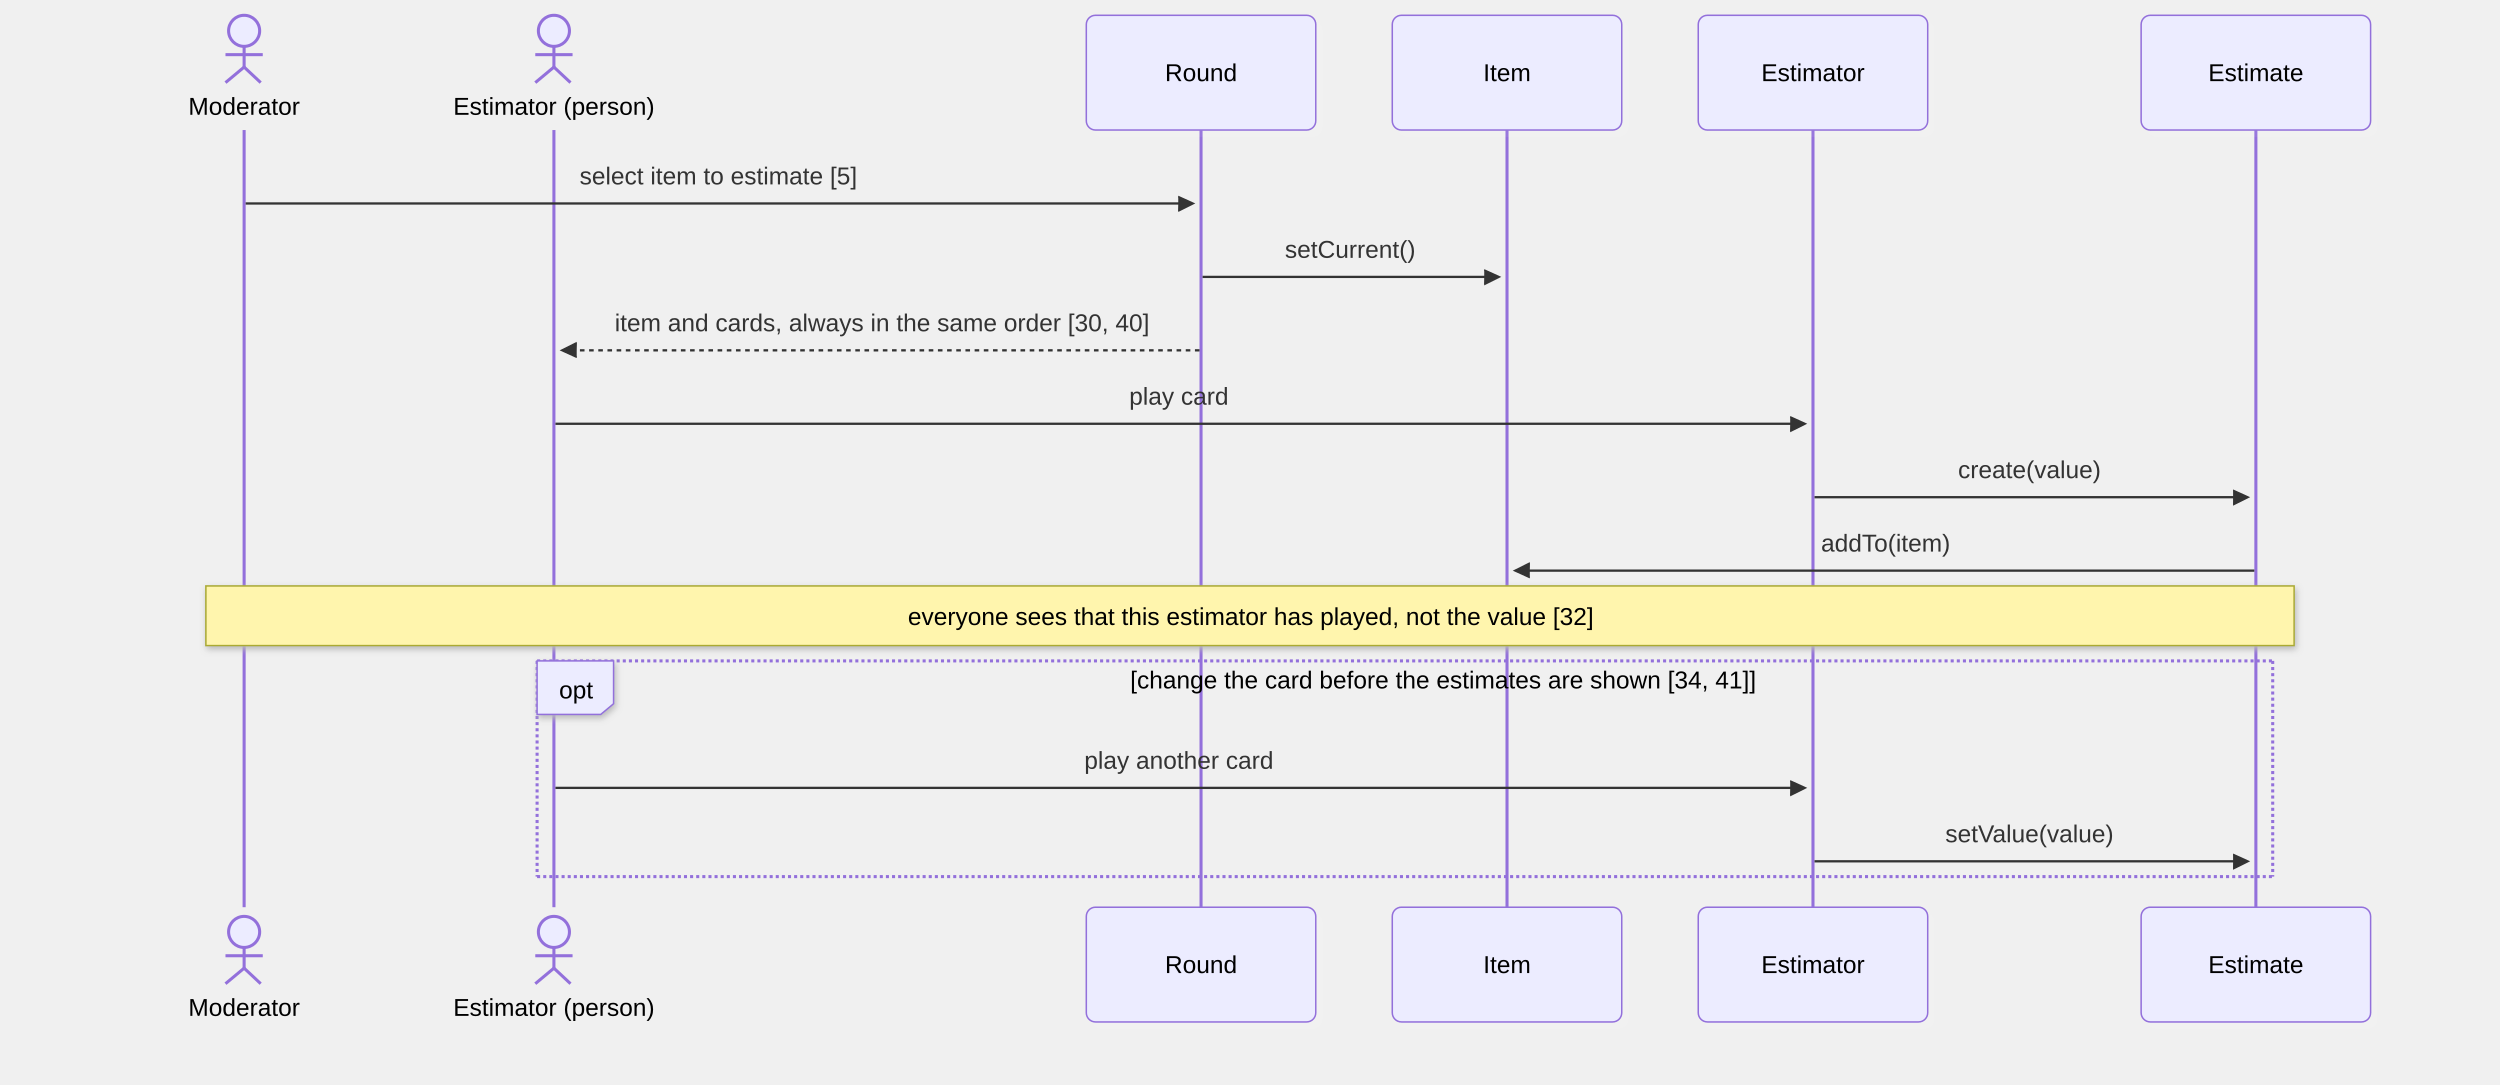
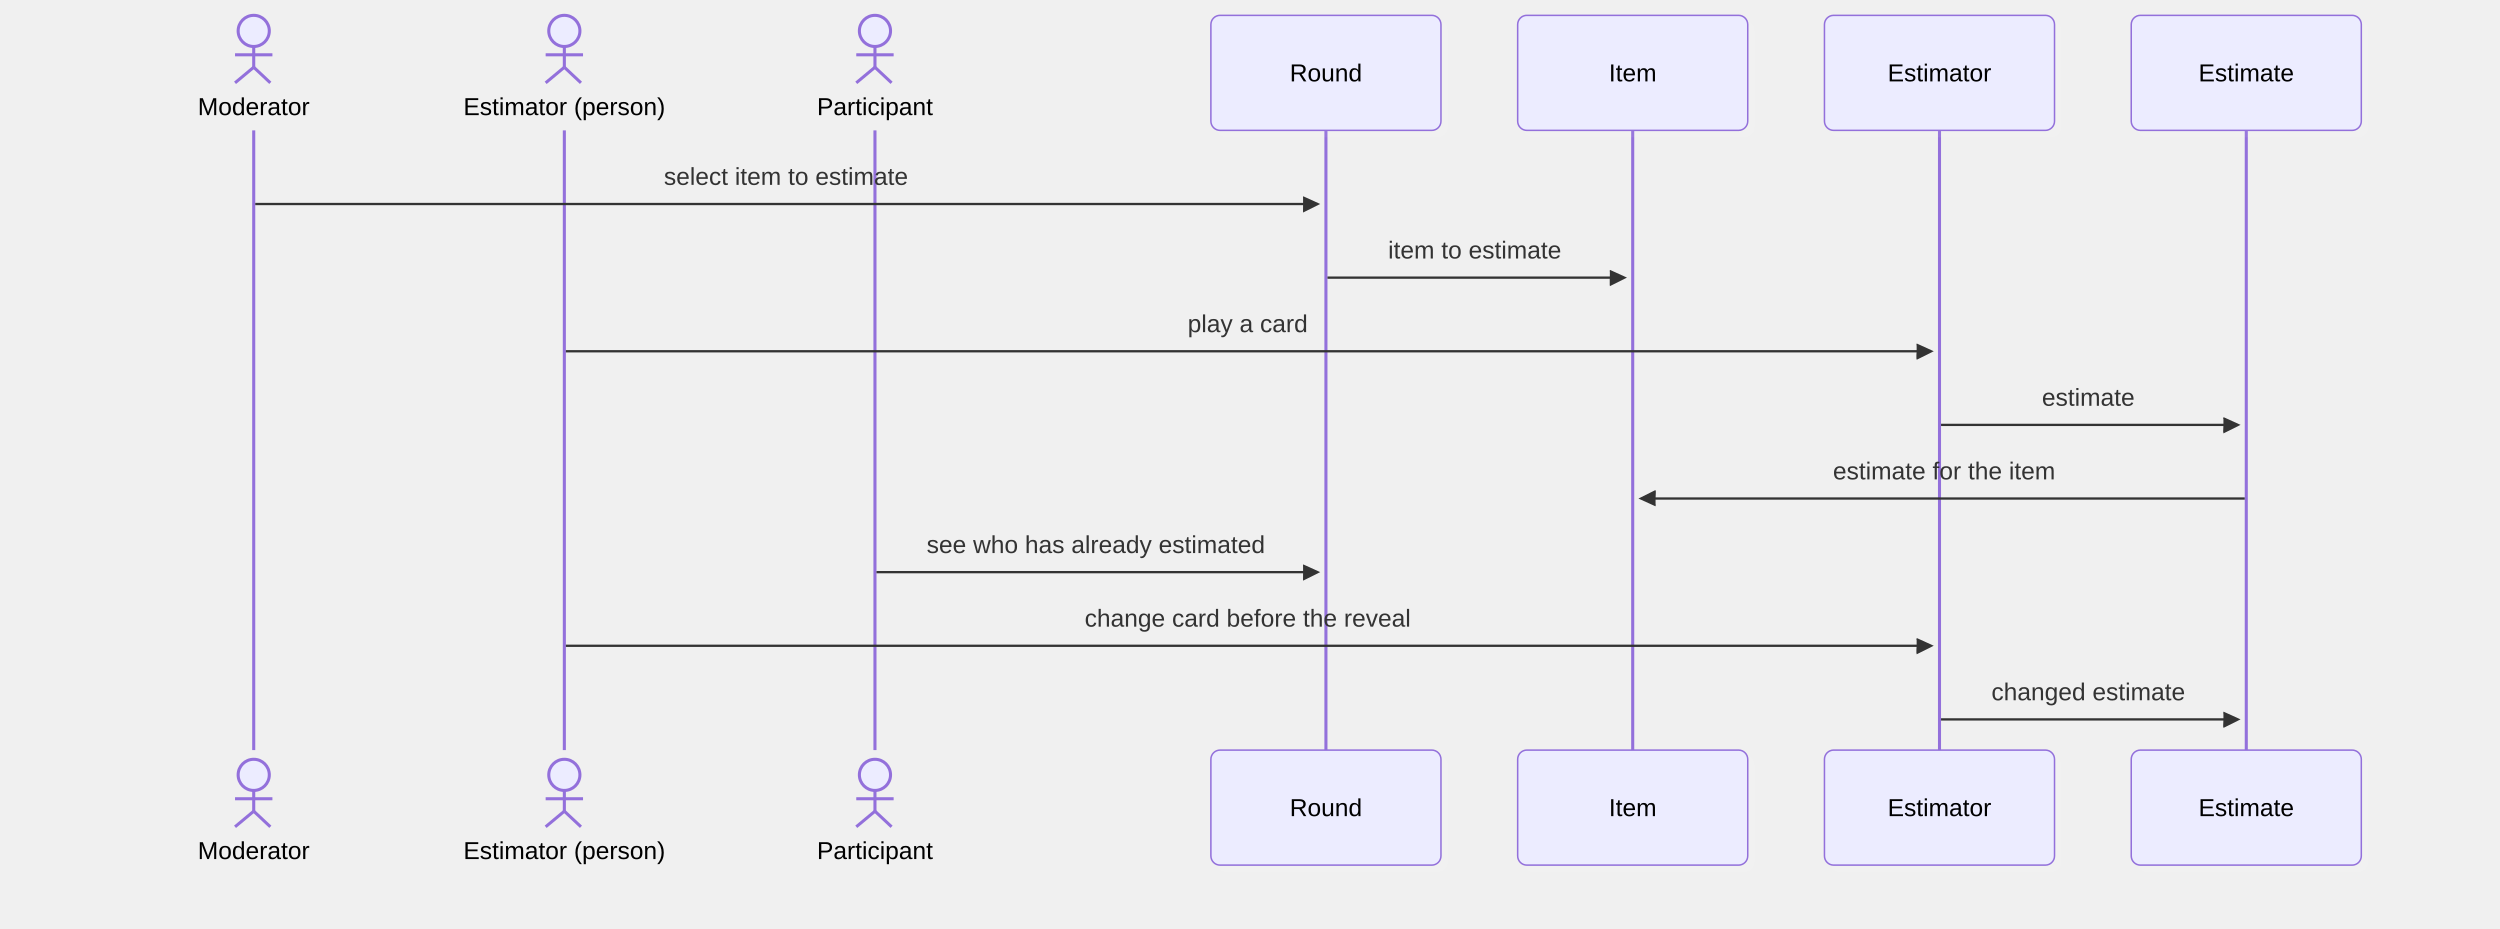
- <svg xmlns="http://www.w3.org/2000/svg" style="background-color: white;" id="container" width="1565" height="679" viewBox="-50 -10 1565 709" role="graphics-document document" aria-roledescription="sequence">
-   <g>
-     <rect x="1315" y="583" fill="#eaeaea" stroke="#666" width="150" height="75" name="ES" rx="6" ry="6" class="actor actor-bottom" data-look="neo" filter="url(#container-drop-shadow)" />
-     <text x="1390" y="620.5" dominant-baseline="central" alignment-baseline="central" class="actor actor-box" style="text-anchor: middle; font-size: 16px; font-weight: 400;">
-       <tspan x="1390" dy="0">Estimate</tspan>
-     </text>
-   </g>
-   <g>
-     <rect x="1025.5" y="583" fill="#eaeaea" stroke="#666" width="150" height="75" name="E" rx="6" ry="6" class="actor actor-bottom" data-look="neo" filter="url(#container-drop-shadow)" />
-     <text x="1100.5" y="620.5" dominant-baseline="central" alignment-baseline="central" class="actor actor-box" style="text-anchor: middle; font-size: 16px; font-weight: 400;">
-       <tspan x="1100.5" dy="0">Estimator</tspan>
-     </text>
-   </g>
-   <g>
-     <rect x="825.5" y="583" fill="#eaeaea" stroke="#666" width="150" height="75" name="I" rx="6" ry="6" class="actor actor-bottom" data-look="neo" filter="url(#container-drop-shadow)" />
-     <text x="900.5" y="620.5" dominant-baseline="central" alignment-baseline="central" class="actor actor-box" style="text-anchor: middle; font-size: 16px; font-weight: 400;">
-       <tspan x="900.5" dy="0">Item</tspan>
-     </text>
-   </g>
-   <g>
-     <rect x="625.5" y="583" fill="#eaeaea" stroke="#666" width="150" height="75" name="R" rx="6" ry="6" class="actor actor-bottom" data-look="neo" filter="url(#container-drop-shadow)" />
-     <text x="700.5" y="620.5" dominant-baseline="central" alignment-baseline="central" class="actor actor-box" style="text-anchor: middle; font-size: 16px; font-weight: 400;">
-       <tspan x="700.5" dy="0">Round</tspan>
-     </text>
-   </g>
-   <g />
-   <g />
-   <g>
-     <line id="actor5" x1="1390" y1="75" x2="1390" y2="583" class="actor-line 200" stroke-width="0.5px" stroke="#999" name="ES" data-et="life-line" data-id="ES" />
-     <g id="root-5" data-look="neo" data-et="participant" data-type="participant" data-id="ES">
-       <rect x="1315" y="0" fill="#eaeaea" stroke="#666" width="150" height="75" name="ES" rx="6" ry="6" class="actor actor-top" data-look="neo" filter="url(#container-drop-shadow)" />
-       <text x="1390" y="37.5" dominant-baseline="central" alignment-baseline="central" class="actor actor-box" style="text-anchor: middle; font-size: 16px; font-weight: 400;">
-         <tspan x="1390" dy="0">Estimate</tspan>
-       </text>
-     </g>
-   </g>
-   <g>
-     <line id="actor4" x1="1100.5" y1="75" x2="1100.5" y2="583" class="actor-line 200" stroke-width="0.5px" stroke="#999" name="E" data-et="life-line" data-id="E" />
-     <g id="root-4" data-look="neo" data-et="participant" data-type="participant" data-id="E">
-       <rect x="1025.5" y="0" fill="#eaeaea" stroke="#666" width="150" height="75" name="E" rx="6" ry="6" class="actor actor-top" data-look="neo" filter="url(#container-drop-shadow)" />
-       <text x="1100.5" y="37.5" dominant-baseline="central" alignment-baseline="central" class="actor actor-box" style="text-anchor: middle; font-size: 16px; font-weight: 400;">
-         <tspan x="1100.5" dy="0">Estimator</tspan>
-       </text>
-     </g>
-   </g>
-   <g>
-     <line id="actor3" x1="900.5" y1="75" x2="900.5" y2="583" class="actor-line 200" stroke-width="0.5px" stroke="#999" name="I" data-et="life-line" data-id="I" />
-     <g id="root-3" data-look="neo" data-et="participant" data-type="participant" data-id="I">
-       <rect x="825.5" y="0" fill="#eaeaea" stroke="#666" width="150" height="75" name="I" rx="6" ry="6" class="actor actor-top" data-look="neo" filter="url(#container-drop-shadow)" />
-       <text x="900.5" y="37.5" dominant-baseline="central" alignment-baseline="central" class="actor actor-box" style="text-anchor: middle; font-size: 16px; font-weight: 400;">
-         <tspan x="900.5" dy="0">Item</tspan>
-       </text>
-     </g>
-   </g>
-   <g>
-     <line id="actor2" x1="700.5" y1="75" x2="700.5" y2="583" class="actor-line 200" stroke-width="0.5px" stroke="#999" name="R" data-et="life-line" data-id="R" />
-     <g id="root-2" data-look="neo" data-et="participant" data-type="participant" data-id="R">
-       <rect x="625.5" y="0" fill="#eaeaea" stroke="#666" width="150" height="75" name="R" rx="6" ry="6" class="actor actor-top" data-look="neo" filter="url(#container-drop-shadow)" />
-       <text x="700.5" y="37.5" dominant-baseline="central" alignment-baseline="central" class="actor actor-box" style="text-anchor: middle; font-size: 16px; font-weight: 400;">
-         <tspan x="700.5" dy="0">Round</tspan>
-       </text>
-     </g>
-   </g>
-   <g>
-     <line id="actor1" x1="277.5" y1="75" x2="277.5" y2="583" class="actor-line 200" stroke-width="0.5px" stroke="#999" name="EP" data-et="life-line" data-id="EP" />
-   </g>
-   <g>
-     <line id="actor0" x1="75" y1="75" x2="75" y2="583" class="actor-line 200" stroke-width="0.5px" stroke="#999" name="M" data-et="life-line" data-id="M" />
+ <svg xmlns="http://www.w3.org/2000/svg" style="background-color: white;" id="container" width="1549" height="575" viewBox="-50 -10 1549 605" role="graphics-document document" aria-roledescription="sequence">
+   <g>
+     <rect x="1299" y="479" fill="#eaeaea" stroke="#666" width="150" height="75" name="ES" rx="6" ry="6" class="actor actor-bottom" data-look="neo" filter="url(#container-drop-shadow)" />
+     <text x="1374" y="516.5" dominant-baseline="central" alignment-baseline="central" class="actor actor-box" style="text-anchor: middle; font-size: 16px; font-weight: 400;">
+       <tspan x="1374" dy="0">Estimate</tspan>
+     </text>
+   </g>
+   <g>
+     <rect x="1099" y="479" fill="#eaeaea" stroke="#666" width="150" height="75" name="E" rx="6" ry="6" class="actor actor-bottom" data-look="neo" filter="url(#container-drop-shadow)" />
+     <text x="1174" y="516.5" dominant-baseline="central" alignment-baseline="central" class="actor actor-box" style="text-anchor: middle; font-size: 16px; font-weight: 400;">
+       <tspan x="1174" dy="0">Estimator</tspan>
+     </text>
+   </g>
+   <g>
+     <rect x="899" y="479" fill="#eaeaea" stroke="#666" width="150" height="75" name="I" rx="6" ry="6" class="actor actor-bottom" data-look="neo" filter="url(#container-drop-shadow)" />
+     <text x="974" y="516.5" dominant-baseline="central" alignment-baseline="central" class="actor actor-box" style="text-anchor: middle; font-size: 16px; font-weight: 400;">
+       <tspan x="974" dy="0">Item</tspan>
+     </text>
+   </g>
+   <g>
+     <rect x="699" y="479" fill="#eaeaea" stroke="#666" width="150" height="75" name="R" rx="6" ry="6" class="actor actor-bottom" data-look="neo" filter="url(#container-drop-shadow)" />
+     <text x="774" y="516.5" dominant-baseline="central" alignment-baseline="central" class="actor actor-box" style="text-anchor: middle; font-size: 16px; font-weight: 400;">
+       <tspan x="774" dy="0">Round</tspan>
+     </text>
+   </g>
+   <g />
+   <g />
+   <g />
+   <g>
+     <line id="actor6" x1="1374" y1="75" x2="1374" y2="479" class="actor-line 200" stroke-width="0.5px" stroke="#999" name="ES" data-et="life-line" data-id="ES" />
+     <g id="root-6" data-look="neo" data-et="participant" data-type="participant" data-id="ES">
+       <rect x="1299" y="0" fill="#eaeaea" stroke="#666" width="150" height="75" name="ES" rx="6" ry="6" class="actor actor-top" data-look="neo" filter="url(#container-drop-shadow)" />
+       <text x="1374" y="37.5" dominant-baseline="central" alignment-baseline="central" class="actor actor-box" style="text-anchor: middle; font-size: 16px; font-weight: 400;">
+         <tspan x="1374" dy="0">Estimate</tspan>
+       </text>
+     </g>
+   </g>
+   <g>
+     <line id="actor5" x1="1174" y1="75" x2="1174" y2="479" class="actor-line 200" stroke-width="0.5px" stroke="#999" name="E" data-et="life-line" data-id="E" />
+     <g id="root-5" data-look="neo" data-et="participant" data-type="participant" data-id="E">
+       <rect x="1099" y="0" fill="#eaeaea" stroke="#666" width="150" height="75" name="E" rx="6" ry="6" class="actor actor-top" data-look="neo" filter="url(#container-drop-shadow)" />
+       <text x="1174" y="37.5" dominant-baseline="central" alignment-baseline="central" class="actor actor-box" style="text-anchor: middle; font-size: 16px; font-weight: 400;">
+         <tspan x="1174" dy="0">Estimator</tspan>
+       </text>
+     </g>
+   </g>
+   <g>
+     <line id="actor4" x1="974" y1="75" x2="974" y2="479" class="actor-line 200" stroke-width="0.5px" stroke="#999" name="I" data-et="life-line" data-id="I" />
+     <g id="root-4" data-look="neo" data-et="participant" data-type="participant" data-id="I">
+       <rect x="899" y="0" fill="#eaeaea" stroke="#666" width="150" height="75" name="I" rx="6" ry="6" class="actor actor-top" data-look="neo" filter="url(#container-drop-shadow)" />
+       <text x="974" y="37.5" dominant-baseline="central" alignment-baseline="central" class="actor actor-box" style="text-anchor: middle; font-size: 16px; font-weight: 400;">
+         <tspan x="974" dy="0">Item</tspan>
+       </text>
+     </g>
+   </g>
+   <g>
+     <line id="actor3" x1="774" y1="75" x2="774" y2="479" class="actor-line 200" stroke-width="0.5px" stroke="#999" name="R" data-et="life-line" data-id="R" />
+     <g id="root-3" data-look="neo" data-et="participant" data-type="participant" data-id="R">
+       <rect x="699" y="0" fill="#eaeaea" stroke="#666" width="150" height="75" name="R" rx="6" ry="6" class="actor actor-top" data-look="neo" filter="url(#container-drop-shadow)" />
+       <text x="774" y="37.5" dominant-baseline="central" alignment-baseline="central" class="actor actor-box" style="text-anchor: middle; font-size: 16px; font-weight: 400;">
+         <tspan x="774" dy="0">Round</tspan>
+       </text>
+     </g>
+   </g>
+   <g>
+     <line id="actor2" x1="480" y1="75" x2="480" y2="479" class="actor-line 200" stroke-width="0.5px" stroke="#999" name="PT" data-et="life-line" data-id="PT" />
+   </g>
+   <g>
+     <line id="actor1" x1="277.5" y1="75" x2="277.5" y2="479" class="actor-line 200" stroke-width="0.5px" stroke="#999" name="EP" data-et="life-line" data-id="EP" />
+   </g>
+   <g>
+     <line id="actor0" x1="75" y1="75" x2="75" y2="479" class="actor-line 200" stroke-width="0.5px" stroke="#999" name="M" data-et="life-line" data-id="M" />
  </g>
  <style>#container{font-family:"trebuchet ms",verdana,arial,sans-serif;font-size:16px;fill:#333;}@keyframes edge-animation-frame{from{stroke-dashoffset:0;}}@keyframes dash{to{stroke-dashoffset:0;}}#container .edge-animation-slow{stroke-dasharray:9,5!important;stroke-dashoffset:900;animation:dash 50s linear infinite;stroke-linecap:round;}#container .edge-animation-fast{stroke-dasharray:9,5!important;stroke-dashoffset:900;animation:dash 20s linear infinite;stroke-linecap:round;}#container .error-icon{fill:#552222;}#container .error-text{fill:#552222;stroke:#552222;}#container .edge-thickness-normal{stroke-width:1px;}#container .edge-thickness-thick{stroke-width:3.5px;}#container .edge-pattern-solid{stroke-dasharray:0;}#container .edge-thickness-invisible{stroke-width:0;fill:none;}#container .edge-pattern-dashed{stroke-dasharray:3;}#container .edge-pattern-dotted{stroke-dasharray:2;}#container .marker{fill:#333333;stroke:#333333;}#container .marker.cross{stroke:#333333;}#container svg{font-family:"trebuchet ms",verdana,arial,sans-serif;font-size:16px;}#container p{margin:0;}#container .actor{stroke:#9370DB;fill:#ECECFF;stroke-width:1;}#container rect.actor.outer-path[data-look="neo"]{filter:drop-shadow(1px 2px 2px rgba(185, 185, 185, 1));}#container rect.note[data-look="neo"]{stroke:#aaaa33;fill:#fff5ad;filter:drop-shadow(1px 2px 2px rgba(185, 185, 185, 1));}#container text.actor&gt;tspan{fill:black;stroke:none;}#container .actor-line{stroke:#9370DB;}#container .innerArc{stroke-width:1.5;stroke-dasharray:none;}#container .messageLine0{stroke-width:1.5;stroke-dasharray:none;stroke:#333;}#container .messageLine1{stroke-width:1.5;stroke-dasharray:2,2;stroke:#333;}#container [id$="-arrowhead"] path{fill:#333;stroke:#333;}#container .sequenceNumber{fill:white;}#container [id$="-sequencenumber"]{fill:#333;}#container [id$="-crosshead"] path{fill:#333;stroke:#333;}#container .messageText{fill:#333;stroke:none;}#container .labelBox{stroke:#9370DB;fill:#ECECFF;filter:drop-shadow(1px 2px 2px rgba(185, 185, 185, 1));}#container .labelText,#container .labelText&gt;tspan{fill:black;stroke:none;}#container .loopText,#container .loopText&gt;tspan{fill:black;stroke:none;}#container .sectionTitle,#container .sectionTitle&gt;tspan{fill:black;stroke:none;}#container .loopLine{stroke-width:2px;stroke-dasharray:2,2;stroke:#9370DB;fill:#9370DB;}#container .note{stroke:#aaaa33;fill:#fff5ad;}#container .noteText,#container .noteText&gt;tspan{fill:black;stroke:none;}#container .activation0{fill:#f4f4f4;stroke:#666;}#container .activation1{fill:#f4f4f4;stroke:#666;}#container .activation2{fill:#f4f4f4;stroke:#666;}#container .actorPopupMenu{position:absolute;}#container .actorPopupMenuPanel{position:absolute;fill:#ECECFF;box-shadow:0px 8px 16px 0px rgba(0,0,0,0.2);filter:drop-shadow(3px 5px 2px rgb(0 0 0 / 0.4));}#container .actor-man circle,#container line{fill:#ECECFF;stroke-width:2px;}#container g rect.rect{filter:drop-shadow(1px 2px 2px rgba(185, 185, 185, 1));stroke:#9370DB;}#container .node .neo-node{stroke:#9370DB;}#container [data-look="neo"].node rect,#container [data-look="neo"].cluster rect,#container [data-look="neo"].node polygon{stroke:#9370DB;filter:drop-shadow(1px 2px 2px rgba(185, 185, 185, 1));}#container [data-look="neo"].swimlane.cluster rect{filter:none;}#container [data-look="neo"].node path{stroke:#9370DB;stroke-width:1px;}#container [data-look="neo"].node .outer-path{filter:drop-shadow(1px 2px 2px rgba(185, 185, 185, 1));}#container [data-look="neo"].node .neo-line path{stroke:#9370DB;filter:none;}#container [data-look="neo"].node circle{stroke:#9370DB;filter:drop-shadow(1px 2px 2px rgba(185, 185, 185, 1));}#container [data-look="neo"].node circle .state-start{fill:#000000;}#container [data-look="neo"].icon-shape .icon{fill:#9370DB;filter:drop-shadow(1px 2px 2px rgba(185, 185, 185, 1));}#container [data-look="neo"].icon-shape .icon-neo path{stroke:#9370DB;filter:drop-shadow(1px 2px 2px rgba(185, 185, 185, 1));}#container :root{--mermaid-font-family:"trebuchet ms",verdana,arial,sans-serif;}</style>
  <g />
  <defs>
    <symbol id="container-computer" width="24" height="24">
      <path transform="scale(.5)" d="M2 2v13h20v-13h-20zm18 11h-16v-9h16v9zm-10.228 6l.466-1h3.524l.467 1h-4.457zm14.228 3h-24l2-6h2.104l-1.33 4h18.45l-1.297-4h2.073l2 6zm-5-10h-14v-7h14v7z" />
    </symbol>
  </defs>
  <defs>
    <symbol id="container-database" fill-rule="evenodd" clip-rule="evenodd">
      <path transform="scale(.5)" d="M12.258.001l.256.004.255.005.253.008.251.01.249.012.247.015.246.016.242.019.241.02.239.023.236.024.233.027.231.028.229.031.225.032.223.034.22.036.217.038.214.04.211.041.208.043.205.045.201.046.198.048.194.05.191.051.187.053.183.054.18.056.175.057.172.059.168.06.163.061.16.063.155.064.15.066.074.033.073.033.071.034.07.034.069.035.068.035.067.035.066.035.064.036.064.036.062.036.06.036.06.037.058.037.058.037.055.038.055.038.053.038.052.038.051.039.05.039.048.039.047.039.045.04.044.04.043.04.041.04.04.041.039.041.037.041.036.041.034.041.033.042.032.042.03.042.029.042.027.042.026.043.024.043.023.043.021.043.02.043.018.044.017.043.015.044.013.044.012.044.011.045.009.044.007.045.006.045.004.045.002.045.001.045v17l-.001.045-.002.045-.004.045-.006.045-.007.045-.009.044-.011.045-.012.044-.013.044-.015.044-.017.043-.018.044-.02.043-.021.043-.023.043-.024.043-.026.043-.027.042-.029.042-.03.042-.032.042-.033.042-.034.041-.036.041-.037.041-.039.041-.04.041-.041.04-.043.04-.044.04-.045.04-.047.039-.048.039-.05.039-.051.039-.052.038-.053.038-.055.038-.055.038-.058.037-.058.037-.06.037-.06.036-.062.036-.064.036-.064.036-.066.035-.067.035-.068.035-.069.035-.07.034-.071.034-.073.033-.074.033-.15.066-.155.064-.16.063-.163.061-.168.06-.172.059-.175.057-.18.056-.183.054-.187.053-.191.051-.194.05-.198.048-.201.046-.205.045-.208.043-.211.041-.214.04-.217.038-.22.036-.223.034-.225.032-.229.031-.231.028-.233.027-.236.024-.239.023-.241.02-.242.019-.246.016-.247.015-.249.012-.251.01-.253.008-.255.005-.256.004-.258.001-.258-.001-.256-.004-.255-.005-.253-.008-.251-.01-.249-.012-.247-.015-.245-.016-.243-.019-.241-.02-.238-.023-.236-.024-.234-.027-.231-.028-.228-.031-.226-.032-.223-.034-.22-.036-.217-.038-.214-.04-.211-.041-.208-.043-.204-.045-.201-.046-.198-.048-.195-.05-.19-.051-.187-.053-.184-.054-.179-.056-.176-.057-.172-.059-.167-.06-.164-.061-.159-.063-.155-.064-.151-.066-.074-.033-.072-.033-.072-.034-.07-.034-.069-.035-.068-.035-.067-.035-.066-.035-.064-.036-.063-.036-.062-.036-.061-.036-.06-.037-.058-.037-.057-.037-.056-.038-.055-.038-.053-.038-.052-.038-.051-.039-.049-.039-.049-.039-.046-.039-.046-.04-.044-.04-.043-.04-.041-.04-.04-.041-.039-.041-.037-.041-.036-.041-.034-.041-.033-.042-.032-.042-.03-.042-.029-.042-.027-.042-.026-.043-.024-.043-.023-.043-.021-.043-.02-.043-.018-.044-.017-.043-.015-.044-.013-.044-.012-.044-.011-.045-.009-.044-.007-.045-.006-.045-.004-.045-.002-.045-.001-.045v-17l.001-.045.002-.045.004-.045.006-.045.007-.045.009-.044.011-.045.012-.044.013-.044.015-.044.017-.043.018-.044.02-.043.021-.043.023-.043.024-.043.026-.043.027-.042.029-.042.03-.042.032-.042.033-.042.034-.041.036-.041.037-.041.039-.041.04-.041.041-.04.043-.04.044-.04.046-.04.046-.039.049-.039.049-.039.051-.039.052-.038.053-.038.055-.038.056-.038.057-.037.058-.037.06-.037.061-.036.062-.036.063-.036.064-.036.066-.035.067-.035.068-.035.069-.035.07-.034.072-.034.072-.033.074-.033.151-.066.155-.064.159-.063.164-.061.167-.06.172-.059.176-.057.179-.056.184-.054.187-.053.19-.051.195-.05.198-.048.201-.046.204-.045.208-.043.211-.041.214-.04.217-.038.22-.036.223-.034.226-.032.228-.031.231-.028.234-.027.236-.024.238-.023.241-.02.243-.019.245-.016.247-.015.249-.012.251-.01.253-.008.255-.005.256-.004.258-.001.258.001zm-9.258 20.499v.01l.001.021.003.021.004.022.005.021.006.022.007.022.009.023.01.022.011.023.012.023.013.023.015.023.016.024.017.023.018.024.019.024.021.024.022.025.023.024.024.025.052.049.056.05.061.051.066.051.07.051.075.051.079.052.084.052.088.052.092.052.097.052.102.051.105.052.11.052.114.051.119.051.123.051.127.05.131.05.135.05.139.048.144.049.147.047.152.047.155.047.16.045.163.045.167.043.171.043.176.041.178.041.183.039.187.039.19.037.194.035.197.035.202.033.204.031.209.03.212.029.216.027.219.025.222.024.226.021.23.02.233.018.236.016.24.015.243.012.246.01.249.008.253.005.256.004.259.001.26-.001.257-.004.254-.005.25-.008.247-.011.244-.012.241-.014.237-.016.233-.018.231-.021.226-.021.224-.024.22-.026.216-.027.212-.028.21-.031.205-.031.202-.034.198-.034.194-.036.191-.037.187-.039.183-.04.179-.04.175-.042.172-.043.168-.044.163-.045.16-.046.155-.046.152-.047.148-.048.143-.049.139-.049.136-.05.131-.05.126-.05.123-.051.118-.052.114-.051.11-.052.106-.052.101-.052.096-.052.092-.052.088-.053.083-.051.079-.052.074-.052.07-.051.065-.051.06-.051.056-.05.051-.05.023-.024.023-.025.021-.024.02-.024.019-.024.018-.024.017-.024.015-.023.014-.024.013-.023.012-.023.01-.023.01-.022.008-.022.006-.022.006-.022.004-.022.004-.021.001-.021.001-.021v-4.127l-.077.055-.08.053-.083.054-.085.053-.087.052-.09.052-.093.051-.095.05-.097.05-.1.049-.102.049-.105.048-.106.047-.109.047-.111.046-.114.045-.115.045-.118.044-.12.043-.122.042-.124.042-.126.041-.128.04-.13.04-.132.038-.134.038-.135.037-.138.037-.139.035-.142.035-.143.034-.144.033-.147.032-.148.031-.15.03-.151.03-.153.029-.154.027-.156.027-.158.026-.159.025-.161.024-.162.023-.163.022-.165.021-.166.02-.167.019-.169.018-.169.017-.171.016-.173.015-.173.014-.175.013-.175.012-.177.011-.178.01-.179.008-.179.008-.181.006-.182.005-.182.004-.184.003-.184.002h-.37l-.184-.002-.184-.003-.182-.004-.182-.005-.181-.006-.179-.008-.179-.008-.178-.01-.176-.011-.176-.012-.175-.013-.173-.014-.172-.015-.171-.016-.17-.017-.169-.018-.167-.019-.166-.02-.165-.021-.163-.022-.162-.023-.161-.024-.159-.025-.157-.026-.156-.027-.155-.027-.153-.029-.151-.03-.15-.03-.148-.031-.146-.032-.145-.033-.143-.034-.141-.035-.14-.035-.137-.037-.136-.037-.134-.038-.132-.038-.13-.04-.128-.04-.126-.041-.124-.042-.122-.042-.12-.044-.117-.043-.116-.045-.113-.045-.112-.046-.109-.047-.106-.047-.105-.048-.102-.049-.1-.049-.097-.05-.095-.05-.093-.052-.09-.051-.087-.052-.085-.053-.083-.054-.08-.054-.077-.054v4.127zm0-5.654v.011l.001.021.003.021.004.021.005.022.006.022.007.022.009.022.01.022.011.023.012.023.013.023.015.024.016.023.017.024.018.024.019.024.021.024.022.024.023.025.024.024.052.05.056.05.061.05.066.051.07.051.075.052.079.051.084.052.088.052.092.052.097.052.102.052.105.052.11.051.114.051.119.052.123.05.127.051.131.05.135.049.139.049.144.048.147.048.152.047.155.046.16.045.163.045.167.044.171.042.176.042.178.04.183.04.187.038.19.037.194.036.197.034.202.033.204.032.209.03.212.028.216.027.219.025.222.024.226.022.23.02.233.018.236.016.24.014.243.012.246.01.249.008.253.006.256.003.259.001.26-.001.257-.003.254-.006.25-.008.247-.01.244-.012.241-.015.237-.016.233-.018.231-.02.226-.022.224-.024.22-.025.216-.027.212-.029.21-.03.205-.032.202-.033.198-.035.194-.036.191-.037.187-.039.183-.039.179-.041.175-.042.172-.043.168-.044.163-.045.16-.045.155-.047.152-.047.148-.048.143-.048.139-.05.136-.049.131-.05.126-.051.123-.051.118-.051.114-.052.11-.052.106-.052.101-.052.096-.052.092-.052.088-.052.083-.052.079-.052.074-.051.07-.052.065-.051.06-.05.056-.051.051-.049.023-.025.023-.024.021-.025.02-.024.019-.024.018-.024.017-.024.015-.023.014-.023.013-.024.012-.022.01-.023.01-.023.008-.022.006-.022.006-.022.004-.021.004-.022.001-.021.001-.021v-4.139l-.077.054-.08.054-.083.054-.085.052-.087.053-.09.051-.093.051-.095.051-.097.05-.1.049-.102.049-.105.048-.106.047-.109.047-.111.046-.114.045-.115.044-.118.044-.12.044-.122.042-.124.042-.126.041-.128.04-.13.039-.132.039-.134.038-.135.037-.138.036-.139.036-.142.035-.143.033-.144.033-.147.033-.148.031-.15.03-.151.03-.153.028-.154.028-.156.027-.158.026-.159.025-.161.024-.162.023-.163.022-.165.021-.166.02-.167.019-.169.018-.169.017-.171.016-.173.015-.173.014-.175.013-.175.012-.177.011-.178.009-.179.009-.179.007-.181.007-.182.005-.182.004-.184.003-.184.002h-.37l-.184-.002-.184-.003-.182-.004-.182-.005-.181-.007-.179-.007-.179-.009-.178-.009-.176-.011-.176-.012-.175-.013-.173-.014-.172-.015-.171-.016-.17-.017-.169-.018-.167-.019-.166-.02-.165-.021-.163-.022-.162-.023-.161-.024-.159-.025-.157-.026-.156-.027-.155-.028-.153-.028-.151-.03-.15-.03-.148-.031-.146-.033-.145-.033-.143-.033-.141-.035-.14-.036-.137-.036-.136-.037-.134-.038-.132-.039-.13-.039-.128-.04-.126-.041-.124-.042-.122-.043-.12-.043-.117-.044-.116-.044-.113-.046-.112-.046-.109-.046-.106-.047-.105-.048-.102-.049-.1-.049-.097-.05-.095-.051-.093-.051-.09-.051-.087-.053-.085-.052-.083-.054-.08-.054-.077-.054v4.139zm0-5.666v.011l.001.02.003.022.004.021.005.022.006.021.007.022.009.023.01.022.011.023.012.023.013.023.015.023.016.024.017.024.018.023.019.024.021.025.022.024.023.024.024.025.052.05.056.05.061.05.066.051.07.051.075.052.079.051.084.052.088.052.092.052.097.052.102.052.105.051.11.052.114.051.119.051.123.051.127.05.131.05.135.05.139.049.144.048.147.048.152.047.155.046.16.045.163.045.167.043.171.043.176.042.178.04.183.04.187.038.19.037.194.036.197.034.202.033.204.032.209.03.212.028.216.027.219.025.222.024.226.021.23.02.233.018.236.017.24.014.243.012.246.01.249.008.253.006.256.003.259.001.26-.001.257-.003.254-.006.25-.008.247-.01.244-.013.241-.014.237-.016.233-.018.231-.02.226-.022.224-.024.22-.025.216-.027.212-.029.21-.03.205-.032.202-.033.198-.035.194-.036.191-.037.187-.039.183-.039.179-.041.175-.042.172-.043.168-.044.163-.045.16-.045.155-.047.152-.047.148-.048.143-.049.139-.049.136-.049.131-.051.126-.05.123-.051.118-.052.114-.051.11-.052.106-.052.101-.052.096-.052.092-.052.088-.052.083-.052.079-.052.074-.052.07-.051.065-.051.06-.051.056-.05.051-.049.023-.025.023-.025.021-.024.02-.024.019-.024.018-.024.017-.024.015-.023.014-.024.013-.023.012-.023.01-.022.01-.023.008-.022.006-.022.006-.022.004-.022.004-.021.001-.021.001-.021v-4.153l-.077.054-.08.054-.083.053-.085.053-.087.053-.09.051-.093.051-.095.051-.097.05-.1.049-.102.048-.105.048-.106.048-.109.046-.111.046-.114.046-.115.044-.118.044-.12.043-.122.043-.124.042-.126.041-.128.04-.13.039-.132.039-.134.038-.135.037-.138.036-.139.036-.142.034-.143.034-.144.033-.147.032-.148.032-.15.03-.151.03-.153.028-.154.028-.156.027-.158.026-.159.024-.161.024-.162.023-.163.023-.165.021-.166.02-.167.019-.169.018-.169.017-.171.016-.173.015-.173.014-.175.013-.175.012-.177.01-.178.01-.179.009-.179.007-.181.006-.182.006-.182.004-.184.003-.184.001-.185.001-.185-.001-.184-.001-.184-.003-.182-.004-.182-.006-.181-.006-.179-.007-.179-.009-.178-.01-.176-.01-.176-.012-.175-.013-.173-.014-.172-.015-.171-.016-.17-.017-.169-.018-.167-.019-.166-.02-.165-.021-.163-.023-.162-.023-.161-.024-.159-.024-.157-.026-.156-.027-.155-.028-.153-.028-.151-.03-.15-.03-.148-.032-.146-.032-.145-.033-.143-.034-.141-.034-.14-.036-.137-.036-.136-.037-.134-.038-.132-.039-.13-.039-.128-.041-.126-.041-.124-.041-.122-.043-.12-.043-.117-.044-.116-.044-.113-.046-.112-.046-.109-.046-.106-.048-.105-.048-.102-.048-.1-.05-.097-.049-.095-.051-.093-.051-.09-.052-.087-.052-.085-.053-.083-.053-.08-.054-.077-.054v4.153zm8.74-8.179l-.257.004-.254.005-.25.008-.247.011-.244.012-.241.014-.237.016-.233.018-.231.021-.226.022-.224.023-.22.026-.216.027-.212.028-.21.031-.205.032-.202.033-.198.034-.194.036-.191.038-.187.038-.183.04-.179.041-.175.042-.172.043-.168.043-.163.045-.16.046-.155.046-.152.048-.148.048-.143.048-.139.049-.136.05-.131.05-.126.051-.123.051-.118.051-.114.052-.11.052-.106.052-.101.052-.096.052-.092.052-.088.052-.083.052-.079.052-.074.051-.07.052-.065.051-.06.05-.056.05-.051.05-.023.025-.023.024-.021.024-.02.025-.019.024-.018.024-.017.023-.015.024-.014.023-.013.023-.012.023-.01.023-.01.022-.008.022-.006.023-.006.021-.004.022-.004.021-.001.021-.001.021.001.021.001.021.004.021.004.022.006.021.006.023.008.022.01.022.01.023.012.023.013.023.014.023.015.024.017.023.018.024.019.024.02.025.021.024.023.024.023.025.051.05.056.05.06.05.065.051.07.052.074.051.079.052.083.052.088.052.092.052.096.052.101.052.106.052.11.052.114.052.118.051.123.051.126.051.131.05.136.05.139.049.143.048.148.048.152.048.155.046.16.046.163.045.168.043.172.043.175.042.179.041.183.04.187.038.191.038.194.036.198.034.202.033.205.032.21.031.212.028.216.027.22.026.224.023.226.022.231.021.233.018.237.016.241.014.244.012.247.011.25.008.254.005.257.004.26.001.26-.001.257-.004.254-.005.25-.008.247-.011.244-.012.241-.014.237-.016.233-.018.231-.021.226-.022.224-.023.22-.026.216-.027.212-.028.21-.031.205-.032.202-.033.198-.034.194-.036.191-.038.187-.038.183-.04.179-.041.175-.042.172-.043.168-.043.163-.045.16-.046.155-.046.152-.048.148-.048.143-.048.139-.049.136-.05.131-.05.126-.051.123-.051.118-.051.114-.052.11-.052.106-.052.101-.052.096-.052.092-.052.088-.052.083-.052.079-.052.074-.051.07-.052.065-.051.06-.05.056-.05.051-.05.023-.025.023-.024.021-.024.02-.025.019-.024.018-.024.017-.023.015-.024.014-.023.013-.023.012-.023.01-.023.01-.022.008-.022.006-.023.006-.021.004-.022.004-.021.001-.021.001-.021-.001-.021-.001-.021-.004-.021-.004-.022-.006-.021-.006-.023-.008-.022-.01-.022-.01-.023-.012-.023-.013-.023-.014-.023-.015-.024-.017-.023-.018-.024-.019-.024-.02-.025-.021-.024-.023-.024-.023-.025-.051-.05-.056-.05-.06-.05-.065-.051-.07-.052-.074-.051-.079-.052-.083-.052-.088-.052-.092-.052-.096-.052-.101-.052-.106-.052-.11-.052-.114-.052-.118-.051-.123-.051-.126-.051-.131-.05-.136-.05-.139-.049-.143-.048-.148-.048-.152-.048-.155-.046-.16-.046-.163-.045-.168-.043-.172-.043-.175-.042-.179-.041-.183-.04-.187-.038-.191-.038-.194-.036-.198-.034-.202-.033-.205-.032-.21-.031-.212-.028-.216-.027-.22-.026-.224-.023-.226-.022-.231-.021-.233-.018-.237-.016-.241-.014-.244-.012-.247-.011-.25-.008-.254-.005-.257-.004-.26-.001-.26.001z" />
    </symbol>
  </defs>
  <defs>
    <symbol id="container-clock" width="24" height="24">
      <path transform="scale(.5)" d="M12 2c5.514 0 10 4.486 10 10s-4.486 10-10 10-10-4.486-10-10 4.486-10 10-10zm0-2c-6.627 0-12 5.373-12 12s5.373 12 12 12 12-5.373 12-12-5.373-12-12-12zm5.848 12.459c.202.038.202.333.001.372-1.907.361-6.045 1.111-6.547 1.111-.719 0-1.301-.582-1.301-1.301 0-.512.77-5.447 1.125-7.445.034-.192.312-.181.343.014l.985 6.238 5.394 1.011z" />
    </symbol>
  </defs>
  <defs>
    <marker id="container-arrowhead" refX="7.9" refY="5" markerUnits="userSpaceOnUse" markerWidth="12" markerHeight="12" orient="auto-start-reverse">
      <path d="M -1 0 L 10 5 L 0 10 z" />
    </marker>
  </defs>
  <defs>
    <marker id="container-crosshead" markerWidth="15" markerHeight="8" orient="auto" refX="4" refY="4.5">
      <path fill="none" stroke="#000000" stroke-width="1pt" d="M 1,2 L 6,7 M 6,2 L 1,7" style="stroke-dasharray: 0, 0;" />
    </marker>
  </defs>
  <defs>
    <marker id="container-filled-head" refX="15.5" refY="7" markerWidth="20" markerHeight="28" orient="auto">
      <path d="M 18,7 L9,13 L14,7 L9,1 Z" />
    </marker>
  </defs>
  <defs>
    <marker id="container-sequencenumber" refX="15" refY="15" markerWidth="60" markerHeight="40" orient="auto">
      <circle cx="15" cy="15" r="6" />
    </marker>
  </defs>
  <defs>
    <marker id="container-solidTopArrowHead" refX="7.9" refY="7.25" markerUnits="userSpaceOnUse" markerWidth="12" markerHeight="12" orient="auto-start-reverse">
      <path d="M 0 0 L 10 8 L 0 8 z" />
    </marker>
  </defs>
  <defs>
    <marker id="container-solidBottomArrowHead" refX="7.9" refY="0.75" markerUnits="userSpaceOnUse" markerWidth="12" markerHeight="12" orient="auto-start-reverse">
      <path d="M 0 0 L 10 0 L 0 8 z" />
    </marker>
  </defs>
  <defs>
    <marker id="container-stickTopArrowHead" refX="7.5" refY="7" markerUnits="userSpaceOnUse" markerWidth="12" markerHeight="12" orient="auto-start-reverse">
      <path d="M 0 0 L 7 7" stroke="black" stroke-width="1.5" fill="none" />
    </marker>
  </defs>
  <defs>
    <marker id="container-stickBottomArrowHead" refX="7.5" refY="0" markerUnits="userSpaceOnUse" markerWidth="12" markerHeight="12" orient="auto-start-reverse">
      <path d="M 0 7 L 7 0" stroke="black" stroke-width="1.5" fill="none" />
    </marker>
  </defs>
  <defs>
    <filter id="container-drop-shadow" height="130%" width="130%">
      <feDropShadow dx="4" dy="4" stdDeviation="0" flood-opacity="0.06" flood-color="#FFFFFF" />
    </filter>
  </defs>
-   <g data-et="note" data-id="i6">
-     <rect x="50" y="373" fill="#EDF2AE" stroke="#666" width="1365" height="39" class="note" data-look="neo" />
-     <text x="733" y="378" text-anchor="middle" dominant-baseline="middle" alignment-baseline="middle" class="noteText" dy="1em" style="font-size: 16px; font-weight: 400;">
-       <tspan x="733">everyone sees that this estimator has played, not the value [32]</tspan>
-     </text>
-   </g>
-   <g data-et="control-structure" data-id="i10">
-     <line x1="266.5" y1="422" x2="1401" y2="422" class="loopLine" />
-     <line x1="1401" y1="422" x2="1401" y2="563" class="loopLine" />
-     <line x1="266.5" y1="563" x2="1401" y2="563" class="loopLine" />
-     <line x1="266.5" y1="422" x2="266.5" y2="563" class="loopLine" />
-     <polygon points="266.5,422 316.5,422 316.5,450 308.1,457 266.5,457" class="labelBox" />
-     <text x="292" y="442" text-anchor="middle" dominant-baseline="middle" alignment-baseline="middle" class="labelText" style="font-size: 16px; font-weight: 400;">opt</text>
-     <text x="858.75" y="440" text-anchor="middle" class="loopText" style="font-size: 16px; font-weight: 400;">
-       <tspan x="858.75">[change the card before the estimates are shown [34, 41]]</tspan>
-     </text>
-   </g>
  <g class="actor-man actor-top" name="M" data-et="participant" data-type="actor" data-id="M" style="stroke: rgb(147, 112, 219);">
    <line id="actor-man-torso0" x1="75" y1="20.308" x2="75" y2="33.846" />
    <line id="actor-man-arms0" x1="62.815" y1="25.723" x2="87.185" y2="25.723" />
    <line x1="62.815" y1="44" x2="75" y2="33.846" />
    <line x1="75" y1="33.846" x2="85.831" y2="44" />
    <circle cx="75" cy="10.154" r="10.154" width="150" height="75" />
    <text x="75" y="59.5" dominant-baseline="central" alignment-baseline="central" class="actor actor-man" style="text-anchor: middle; font-size: 16px; font-weight: 400;">
      <tspan x="75" dy="0">Moderator</tspan>
    </text>
  </g>
  <g class="actor-man actor-top" name="EP" data-et="participant" data-type="actor" data-id="EP" style="stroke: rgb(147, 112, 219);">
    <line id="actor-man-torso1" x1="277.5" y1="20.308" x2="277.5" y2="33.846" />
    <line id="actor-man-arms1" x1="265.315" y1="25.723" x2="289.685" y2="25.723" />
    <line x1="265.315" y1="44" x2="277.5" y2="33.846" />
    <line x1="277.5" y1="33.846" x2="288.331" y2="44" />
    <circle cx="277.5" cy="10.154" r="10.154" width="155" height="75" />
    <text x="277.5" y="59.5" dominant-baseline="central" alignment-baseline="central" class="actor actor-man" style="text-anchor: middle; font-size: 16px; font-weight: 400;">
      <tspan x="277.5" dy="0">Estimator (person)</tspan>
    </text>
  </g>
-   <text x="385" y="90" text-anchor="middle" dominant-baseline="middle" alignment-baseline="middle" class="messageText" dy="1em" style="font-size: 16px; font-weight: 400;">select item to estimate [5]</text>
-   <line x1="76" y1="123" x2="693.5" y2="123" class="messageLine0" data-et="message" data-id="i0" data-from="M" data-to="R" stroke-width="2" stroke="none" marker-end="url(#container-arrowhead)" style="fill: none;" />
-   <text x="798" y="138" text-anchor="middle" dominant-baseline="middle" alignment-baseline="middle" class="messageText" dy="1em" style="font-size: 16px; font-weight: 400;">setCurrent()</text>
-   <line x1="701.5" y1="171" x2="893.5" y2="171" class="messageLine0" data-et="message" data-id="i1" data-from="R" data-to="I" stroke-width="2" stroke="none" marker-end="url(#container-arrowhead)" style="fill: none;" />
-   <text x="492" y="186" text-anchor="middle" dominant-baseline="middle" alignment-baseline="middle" class="messageText" dy="1em" style="font-size: 16px; font-weight: 400;">item and cards, always in the same order [30, 40]</text>
-   <line x1="699.5" y1="219" x2="284.5" y2="219" class="messageLine1" data-et="message" data-id="i2" data-from="R" data-to="EP" stroke-width="2" stroke="none" marker-end="url(#container-arrowhead)" style="stroke-dasharray: 3, 3; fill: none;" />
-   <text x="686" y="234" text-anchor="middle" dominant-baseline="middle" alignment-baseline="middle" class="messageText" dy="1em" style="font-size: 16px; font-weight: 400;">play card</text>
-   <line x1="278.5" y1="267" x2="1093.5" y2="267" class="messageLine0" data-et="message" data-id="i3" data-from="EP" data-to="E" stroke-width="2" stroke="none" marker-end="url(#container-arrowhead)" style="fill: none;" />
-   <text x="1242" y="282" text-anchor="middle" dominant-baseline="middle" alignment-baseline="middle" class="messageText" dy="1em" style="font-size: 16px; font-weight: 400;">create(value)</text>
-   <line x1="1101.5" y1="315" x2="1383" y2="315" class="messageLine0" data-et="message" data-id="i4" data-from="E" data-to="ES" stroke-width="2" stroke="none" marker-end="url(#container-arrowhead)" style="fill: none;" />
-   <text x="1148" y="330" text-anchor="middle" dominant-baseline="middle" alignment-baseline="middle" class="messageText" dy="1em" style="font-size: 16px; font-weight: 400;">addTo(item)</text>
-   <line x1="1389" y1="363" x2="907.5" y2="363" class="messageLine0" data-et="message" data-id="i5" data-from="ES" data-to="I" stroke-width="2" stroke="none" marker-end="url(#container-arrowhead)" style="fill: none;" />
-   <text x="686" y="472" text-anchor="middle" dominant-baseline="middle" alignment-baseline="middle" class="messageText" dy="1em" style="font-size: 16px; font-weight: 400;">play another card</text>
-   <line x1="278.5" y1="505" x2="1093.5" y2="505" class="messageLine0" data-et="message" data-id="i8" data-from="EP" data-to="E" stroke-width="2" stroke="none" marker-end="url(#container-arrowhead)" style="fill: none;" />
-   <text x="1242" y="520" text-anchor="middle" dominant-baseline="middle" alignment-baseline="middle" class="messageText" dy="1em" style="font-size: 16px; font-weight: 400;">setValue(value)</text>
-   <line x1="1101.5" y1="553" x2="1383" y2="553" class="messageLine0" data-et="message" data-id="i9" data-from="E" data-to="ES" stroke-width="2" stroke="none" marker-end="url(#container-arrowhead)" style="fill: none;" />
+   <g class="actor-man actor-top" name="PT" data-et="participant" data-type="actor" data-id="PT" style="stroke: rgb(147, 112, 219);">
+     <line id="actor-man-torso2" x1="480" y1="20.308" x2="480" y2="33.846" />
+     <line id="actor-man-arms2" x1="467.815" y1="25.723" x2="492.185" y2="25.723" />
+     <line x1="467.815" y1="44" x2="480" y2="33.846" />
+     <line x1="480" y1="33.846" x2="490.831" y2="44" />
+     <circle cx="480" cy="10.154" r="10.154" width="150" height="75" />
+     <text x="480" y="59.5" dominant-baseline="central" alignment-baseline="central" class="actor actor-man" style="text-anchor: middle; font-size: 16px; font-weight: 400;">
+       <tspan x="480" dy="0">Participant</tspan>
+     </text>
+   </g>
+   <text x="422" y="90" text-anchor="middle" dominant-baseline="middle" alignment-baseline="middle" class="messageText" dy="1em" style="font-size: 16px; font-weight: 400;">select item to estimate</text>
+   <line x1="76" y1="123" x2="767" y2="123" class="messageLine0" data-et="message" data-id="i0" data-from="M" data-to="R" stroke-width="2" stroke="none" marker-end="url(#container-arrowhead)" style="fill: none;" />
+   <text x="871" y="138" text-anchor="middle" dominant-baseline="middle" alignment-baseline="middle" class="messageText" dy="1em" style="font-size: 16px; font-weight: 400;">item to estimate</text>
+   <line x1="775" y1="171" x2="967" y2="171" class="messageLine0" data-et="message" data-id="i1" data-from="R" data-to="I" stroke-width="2" stroke="none" marker-end="url(#container-arrowhead)" style="fill: none;" />
+   <text x="723" y="186" text-anchor="middle" dominant-baseline="middle" alignment-baseline="middle" class="messageText" dy="1em" style="font-size: 16px; font-weight: 400;">play a card</text>
+   <line x1="278.5" y1="219" x2="1167" y2="219" class="messageLine0" data-et="message" data-id="i2" data-from="EP" data-to="E" stroke-width="2" stroke="none" marker-end="url(#container-arrowhead)" style="fill: none;" />
+   <text x="1271" y="234" text-anchor="middle" dominant-baseline="middle" alignment-baseline="middle" class="messageText" dy="1em" style="font-size: 16px; font-weight: 400;">estimate</text>
+   <line x1="1175" y1="267" x2="1367" y2="267" class="messageLine0" data-et="message" data-id="i3" data-from="E" data-to="ES" stroke-width="2" stroke="none" marker-end="url(#container-arrowhead)" style="fill: none;" />
+   <text x="1177" y="282" text-anchor="middle" dominant-baseline="middle" alignment-baseline="middle" class="messageText" dy="1em" style="font-size: 16px; font-weight: 400;">estimate for the item</text>
+   <line x1="1373" y1="315" x2="981" y2="315" class="messageLine0" data-et="message" data-id="i4" data-from="ES" data-to="I" stroke-width="2" stroke="none" marker-end="url(#container-arrowhead)" style="fill: none;" />
+   <text x="624" y="330" text-anchor="middle" dominant-baseline="middle" alignment-baseline="middle" class="messageText" dy="1em" style="font-size: 16px; font-weight: 400;">see who has already estimated</text>
+   <line x1="481" y1="363" x2="767" y2="363" class="messageLine0" data-et="message" data-id="i5" data-from="PT" data-to="R" stroke-width="2" stroke="none" marker-end="url(#container-arrowhead)" style="fill: none;" />
+   <text x="723" y="378" text-anchor="middle" dominant-baseline="middle" alignment-baseline="middle" class="messageText" dy="1em" style="font-size: 16px; font-weight: 400;">change card before the reveal</text>
+   <line x1="278.5" y1="411" x2="1167" y2="411" class="messageLine0" data-et="message" data-id="i6" data-from="EP" data-to="E" stroke-width="2" stroke="none" marker-end="url(#container-arrowhead)" style="fill: none;" />
+   <text x="1271" y="426" text-anchor="middle" dominant-baseline="middle" alignment-baseline="middle" class="messageText" dy="1em" style="font-size: 16px; font-weight: 400;">changed estimate</text>
+   <line x1="1175" y1="459" x2="1367" y2="459" class="messageLine0" data-et="message" data-id="i7" data-from="E" data-to="ES" stroke-width="2" stroke="none" marker-end="url(#container-arrowhead)" style="fill: none;" />
  <g class="actor-man actor-bottom" name="M" style="stroke: rgb(147, 112, 219);">
-     <line id="actor-man-torso5" x1="75" y1="609.308" x2="75" y2="622.846" />
-     <line id="actor-man-arms5" x1="62.815" y1="614.723" x2="87.185" y2="614.723" />
-     <line x1="62.815" y1="633" x2="75" y2="622.846" />
-     <line x1="75" y1="622.846" x2="85.831" y2="633" />
-     <circle cx="75" cy="599.154" r="10.154" width="150" height="75" />
-     <text x="75" y="648.5" dominant-baseline="central" alignment-baseline="central" class="actor actor-man" style="text-anchor: middle; font-size: 16px; font-weight: 400;">
+     <line id="actor-man-torso6" x1="75" y1="505.308" x2="75" y2="518.846" />
+     <line id="actor-man-arms6" x1="62.815" y1="510.723" x2="87.185" y2="510.723" />
+     <line x1="62.815" y1="529" x2="75" y2="518.846" />
+     <line x1="75" y1="518.846" x2="85.831" y2="529" />
+     <circle cx="75" cy="495.154" r="10.154" width="150" height="75" />
+     <text x="75" y="544.5" dominant-baseline="central" alignment-baseline="central" class="actor actor-man" style="text-anchor: middle; font-size: 16px; font-weight: 400;">
      <tspan x="75" dy="0">Moderator</tspan>
    </text>
  </g>
  <g class="actor-man actor-bottom" name="EP" style="stroke: rgb(147, 112, 219);">
-     <line id="actor-man-torso5" x1="277.5" y1="609.308" x2="277.5" y2="622.846" />
-     <line id="actor-man-arms5" x1="265.315" y1="614.723" x2="289.685" y2="614.723" />
-     <line x1="265.315" y1="633" x2="277.5" y2="622.846" />
-     <line x1="277.5" y1="622.846" x2="288.331" y2="633" />
-     <circle cx="277.5" cy="599.154" r="10.154" width="155" height="75" />
-     <text x="277.5" y="648.5" dominant-baseline="central" alignment-baseline="central" class="actor actor-man" style="text-anchor: middle; font-size: 16px; font-weight: 400;">
+     <line id="actor-man-torso6" x1="277.5" y1="505.308" x2="277.5" y2="518.846" />
+     <line id="actor-man-arms6" x1="265.315" y1="510.723" x2="289.685" y2="510.723" />
+     <line x1="265.315" y1="529" x2="277.5" y2="518.846" />
+     <line x1="277.5" y1="518.846" x2="288.331" y2="529" />
+     <circle cx="277.5" cy="495.154" r="10.154" width="155" height="75" />
+     <text x="277.5" y="544.5" dominant-baseline="central" alignment-baseline="central" class="actor actor-man" style="text-anchor: middle; font-size: 16px; font-weight: 400;">
      <tspan x="277.5" dy="0">Estimator (person)</tspan>
    </text>
  </g>
+   <g class="actor-man actor-bottom" name="PT" style="stroke: rgb(147, 112, 219);">
+     <line id="actor-man-torso6" x1="480" y1="505.308" x2="480" y2="518.846" />
+     <line id="actor-man-arms6" x1="467.815" y1="510.723" x2="492.185" y2="510.723" />
+     <line x1="467.815" y1="529" x2="480" y2="518.846" />
+     <line x1="480" y1="518.846" x2="490.831" y2="529" />
+     <circle cx="480" cy="495.154" r="10.154" width="150" height="75" />
+     <text x="480" y="544.5" dominant-baseline="central" alignment-baseline="central" class="actor actor-man" style="text-anchor: middle; font-size: 16px; font-weight: 400;">
+       <tspan x="480" dy="0">Participant</tspan>
+     </text>
+   </g>
</svg>
